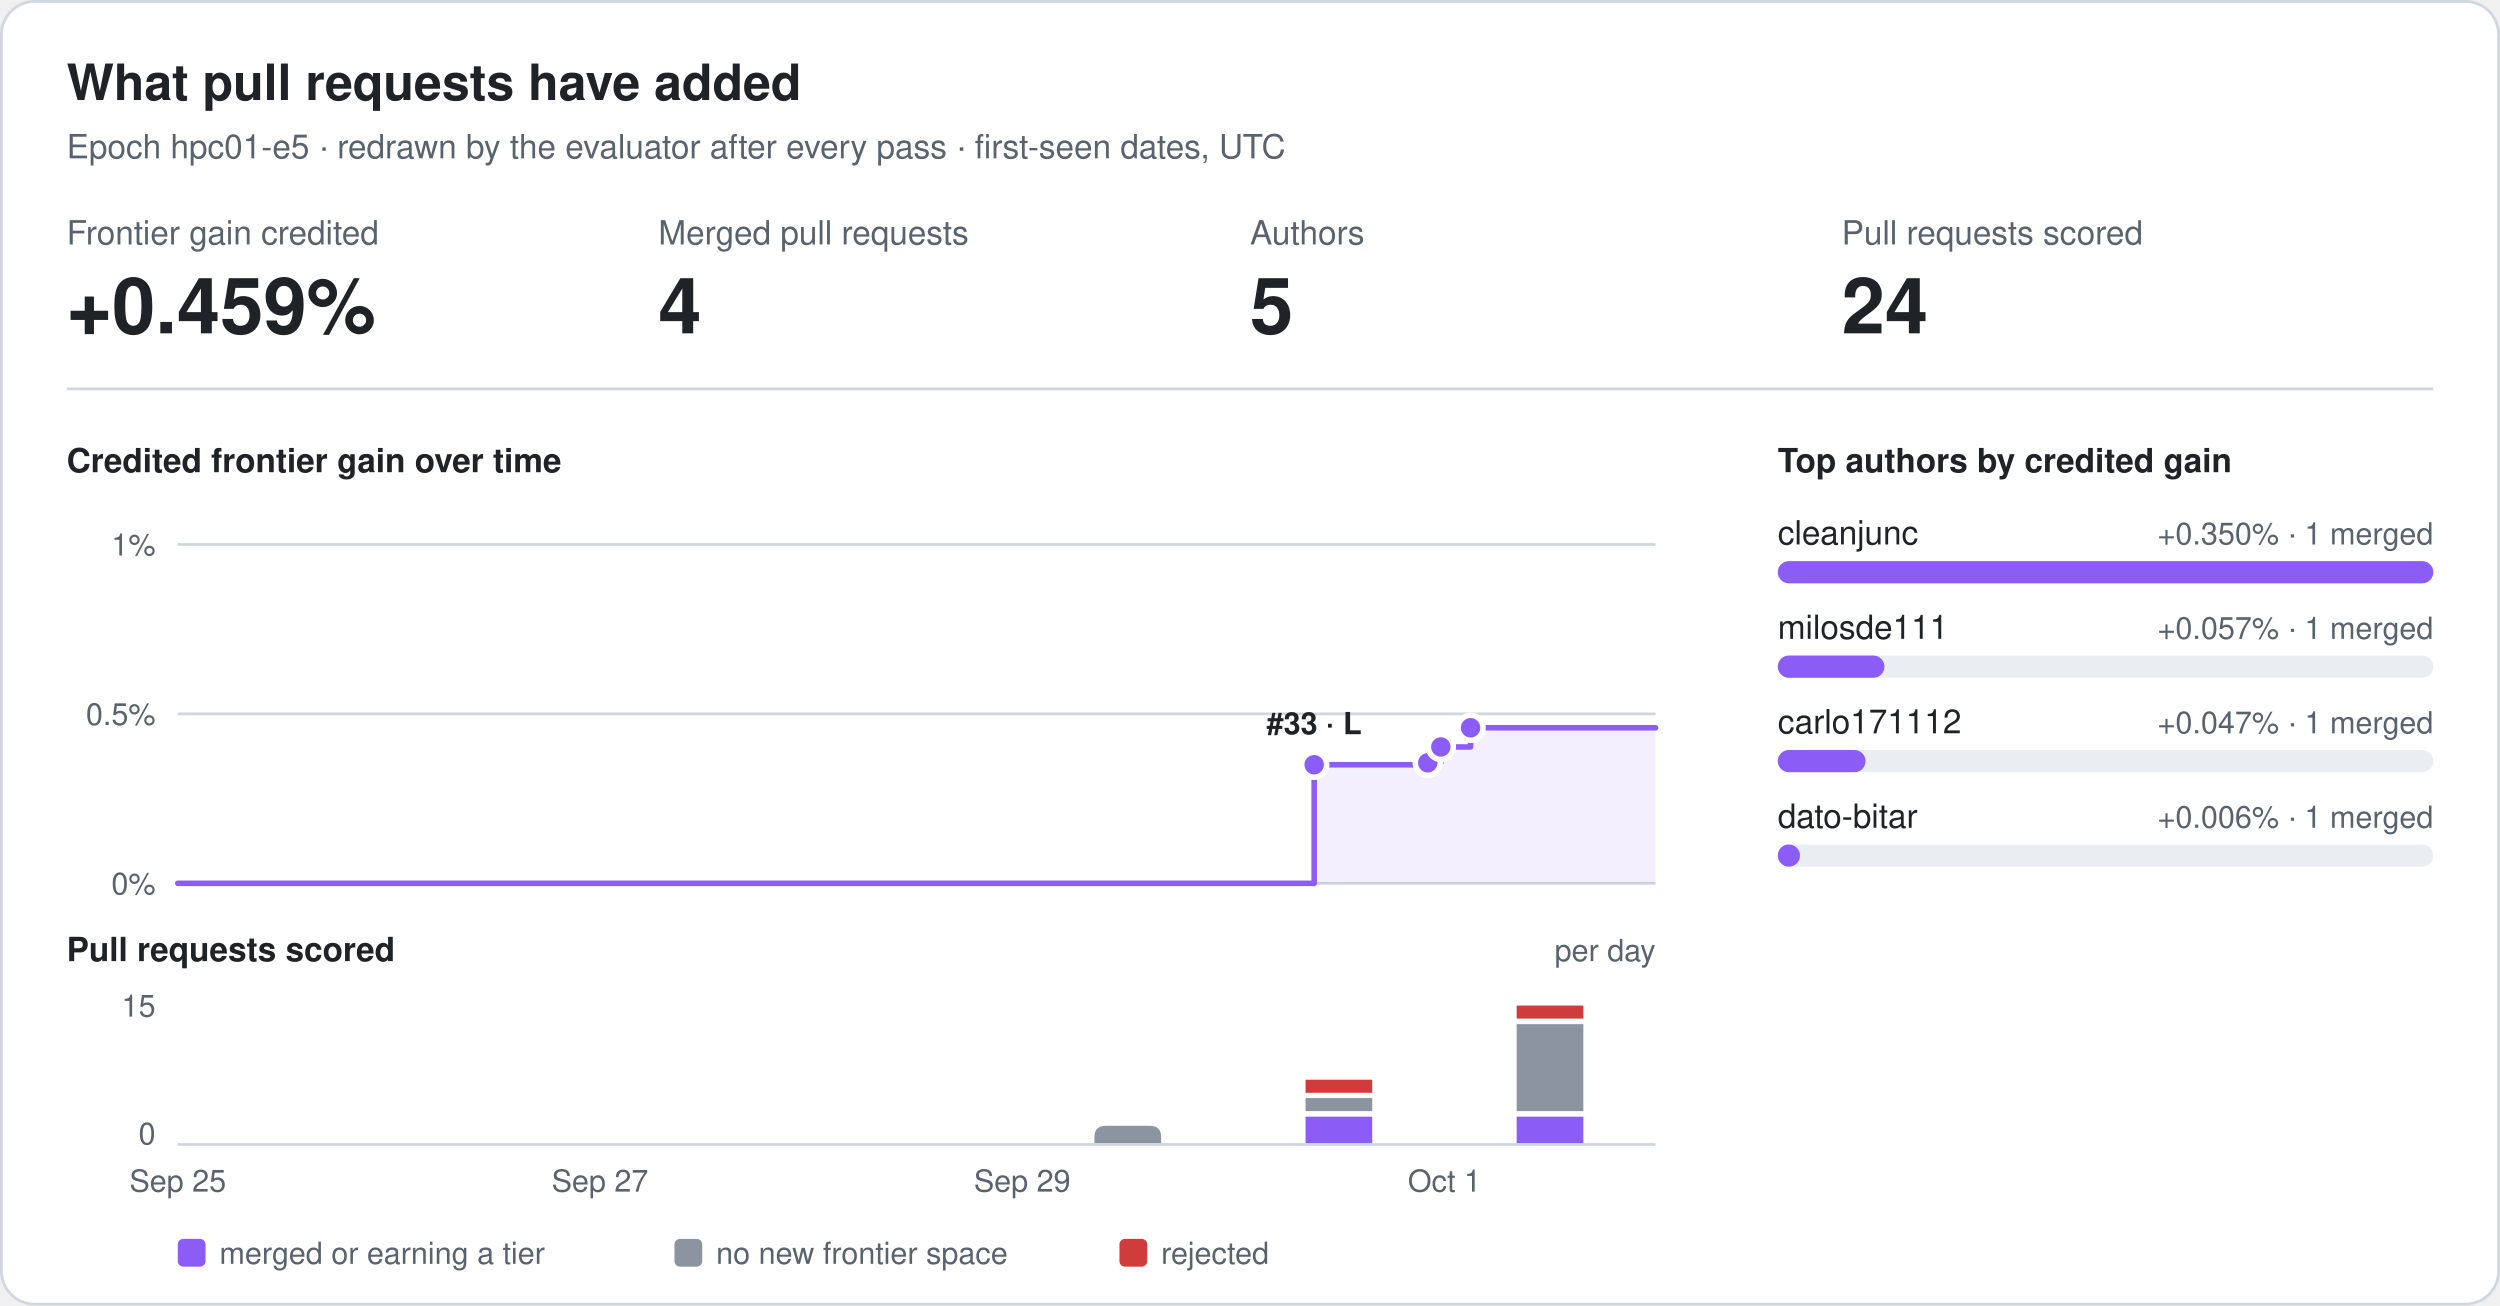
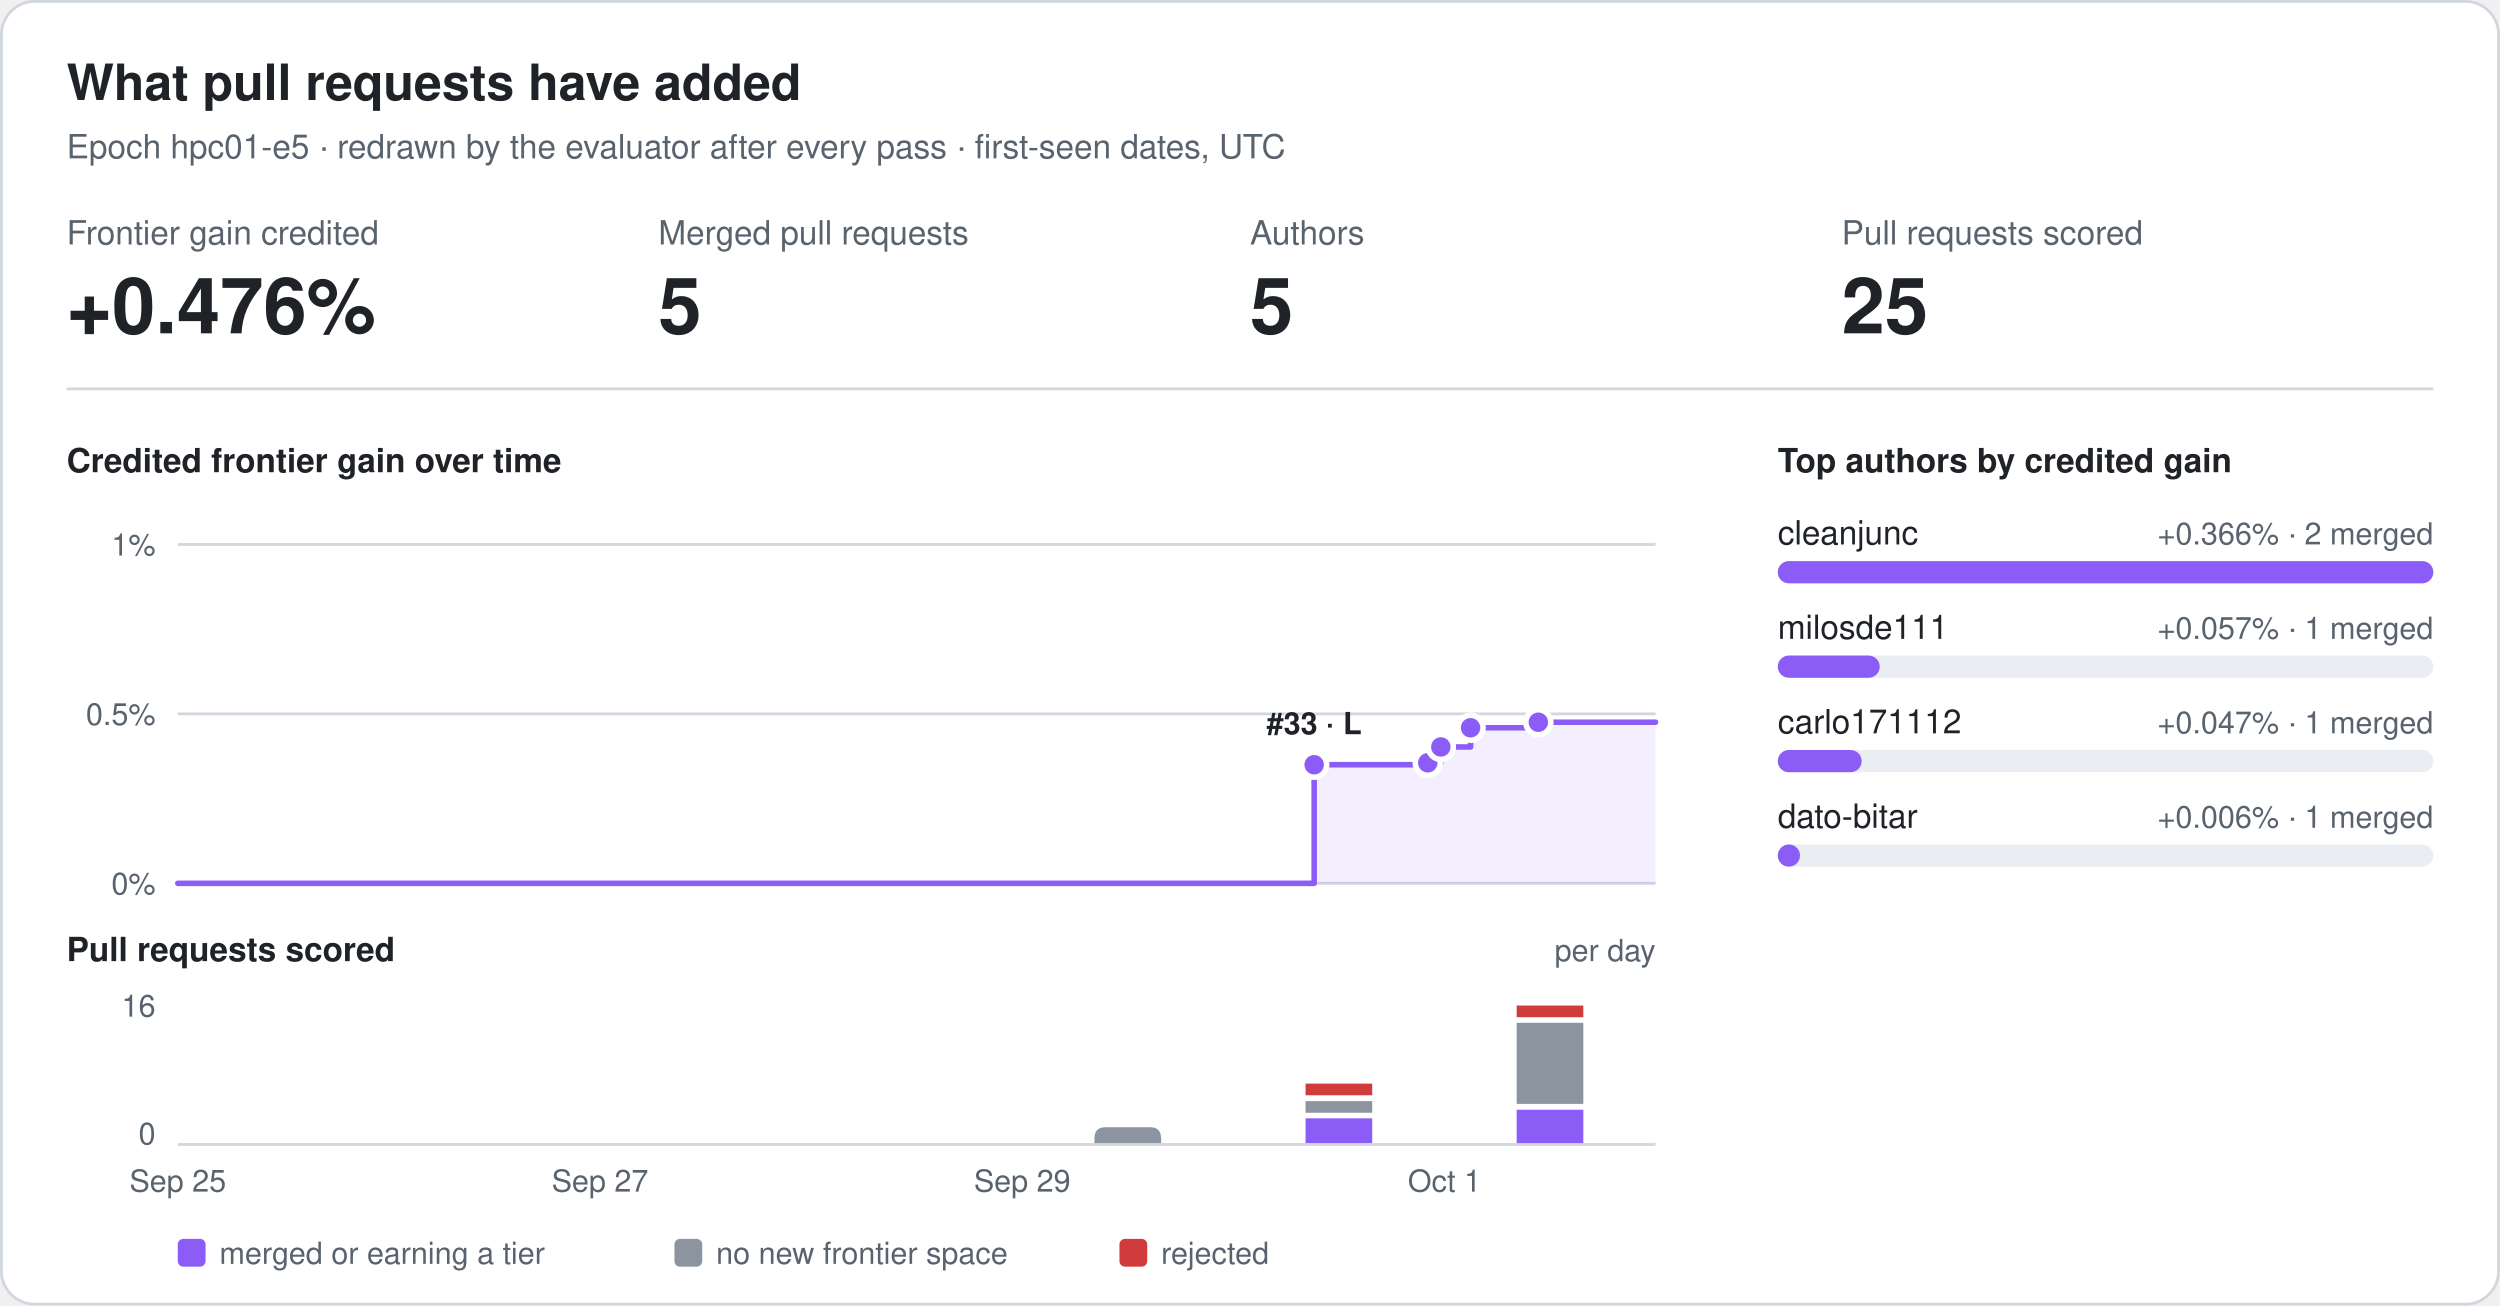
- <svg xmlns="http://www.w3.org/2000/svg" width="900" height="470" viewBox="0 0 900 470" font-family="-apple-system,BlinkMacSystemFont,'Segoe UI',Helvetica,Arial,sans-serif" role="img" aria-label="Frontier gain credited to merged pull requests: +0.459% from 4 merges, 24 pull requests scored">
+ <svg xmlns="http://www.w3.org/2000/svg" width="900" height="470" viewBox="0 0 900 470" font-family="-apple-system,BlinkMacSystemFont,'Segoe UI',Helvetica,Arial,sans-serif" role="img" aria-label="Frontier gain credited to merged pull requests: +0.476% from 5 merges, 25 pull requests scored">
  <style>
.bg{fill:#ffffff;stroke:#d0d7de}.t{fill:#1f2328}.m{fill:#59636e}.rule{stroke:#d0d7de}.ring{stroke:#ffffff}
.acc{fill:#8b5cf6}.accl{stroke:#8b5cf6}.wash{fill:#8b5cf6;fill-opacity:.1}.gry{fill:#8c959f}.rej{fill:#d03b3b}.track{fill:#eaeef2}.tk{stroke:#1f2328}
@media (prefers-color-scheme: dark){
.bg{fill:#0d1117;stroke:#30363d}.t{fill:#e6edf3}.m{fill:#9198a1}.rule{stroke:#30363d}.ring{stroke:#0d1117}
.acc{fill:#9a75f8}.accl{stroke:#9a75f8}.wash{fill:#9a75f8;fill-opacity:.14}.gry{fill:#9198a1}.rej{fill:#e5534b}.track{fill:#21262d}.tk{stroke:#e6edf3}}
</style>
  <rect class="bg" x="0.5" y="0.5" width="899" height="469" rx="12" />
  <text x="24.0" y="36.0" class="t" font-size="18" font-weight="600" text-anchor="start">What pull requests have added</text>
  <text x="24.0" y="57.0" class="m" font-size="12" font-weight="400" text-anchor="start">Epoch hpc01-e5 · redrawn by the evaluator after every pass · first-seen dates, UTC</text>
  <text x="24.0" y="88.0" class="m" font-size="12" font-weight="400" text-anchor="start">Frontier gain credited</text>
-   <text x="24.0" y="120.0" class="t" font-size="28" font-weight="600" text-anchor="start">+0.459%</text>
+   <text x="24.0" y="120.0" class="t" font-size="28" font-weight="600" text-anchor="start">+0.476%</text>
  <text x="237.0" y="88.0" class="m" font-size="12" font-weight="400" text-anchor="start">Merged pull requests</text>
-   <text x="237.0" y="120.0" class="t" font-size="28" font-weight="600" text-anchor="start">4</text>
+   <text x="237.0" y="120.0" class="t" font-size="28" font-weight="600" text-anchor="start">5</text>
  <text x="450.0" y="88.0" class="m" font-size="12" font-weight="400" text-anchor="start">Authors</text>
  <text x="450.0" y="120.0" class="t" font-size="28" font-weight="600" text-anchor="start">5</text>
  <text x="663.0" y="88.0" class="m" font-size="12" font-weight="400" text-anchor="start">Pull requests scored</text>
-   <text x="663.0" y="120.0" class="t" font-size="28" font-weight="600" text-anchor="start">24</text>
+   <text x="663.0" y="120.0" class="t" font-size="28" font-weight="600" text-anchor="start">25</text>
  <line class="rule" x1="24" x2="876" y1="140" y2="140" stroke-width="1" />
  <text x="24.0" y="170.0" class="t" font-size="12" font-weight="600" text-anchor="start">Credited frontier gain over time</text>
  <text x="24.0" y="346.0" class="t" font-size="12" font-weight="600" text-anchor="start">Pull requests scored</text>
  <line class="rule" x1="64" x2="596" y1="318.0" y2="318.0" stroke-width="1" />
  <text x="56.0" y="322.0" class="m" font-size="11" font-weight="400" text-anchor="end">0%</text>
  <line class="rule" x1="64" x2="596" y1="257.0" y2="257.0" stroke-width="1" />
  <text x="56.0" y="261.0" class="m" font-size="11" font-weight="400" text-anchor="end">0.5%</text>
  <line class="rule" x1="64" x2="596" y1="196.0" y2="196.0" stroke-width="1" />
  <text x="56.0" y="200.0" class="m" font-size="11" font-weight="400" text-anchor="end">1%</text>
-   <polygon class="wash" points="64.0,318.0 473.1,318.0 473.1,275.3 514.0,275.3 514.0,274.6 518.7,274.6 518.7,268.9 529.4,268.9 529.4,262.0 596.0,262.0 596.0,318.0" />
-   <polyline class="accl" points="64.0,318.0 473.1,318.0 473.1,275.3 514.0,275.3 514.0,274.6 518.7,274.6 518.7,268.9 529.4,268.9 529.4,262.0 596.0,262.0" fill="none" stroke-width="2" stroke-linejoin="round" stroke-linecap="round" />
+   <polygon class="wash" points="64.0,318.0 473.1,318.0 473.1,275.3 514.0,275.3 514.0,274.6 518.7,274.6 518.7,268.9 529.4,268.9 529.4,262.0 553.8,262.0 553.8,260.0 596.0,260.0 596.0,318.0" />
+   <polyline class="accl" points="64.0,318.0 473.1,318.0 473.1,275.3 514.0,275.3 514.0,274.6 518.7,274.6 518.7,268.9 529.4,268.9 529.4,262.0 553.8,262.0 553.8,260.0 596.0,260.0" fill="none" stroke-width="2" stroke-linejoin="round" stroke-linecap="round" />
  <circle class="acc ring" cx="473.1" cy="275.3" r="4.5" stroke-width="2" />
  <circle class="acc ring" cx="514.0" cy="274.6" r="4.5" stroke-width="2" />
  <circle class="acc ring" cx="518.7" cy="268.9" r="4.5" stroke-width="2" />
  <circle class="acc ring" cx="529.4" cy="262.0" r="4.5" stroke-width="2" />
+   <circle class="acc ring" cx="553.8" cy="260.0" r="4.5" stroke-width="2" />
  <text x="473.1" y="264.3" class="t" font-size="11" font-weight="600" text-anchor="middle">#33 · L</text>
-   <path class="gry" d="M394.0,412.0V409.3Q394.0,405.3 398.0,405.3H414.0Q418.0,405.3 418.0,409.3V412.0Z" />
-   <rect class="acc" x="470.0" y="402.0" width="24.0" height="10.0" />
-   <rect class="gry" x="470.0" y="395.3" width="24.0" height="4.7" />
-   <rect class="rej" x="470.0" y="388.7" width="24.0" height="4.7" />
-   <rect class="acc" x="546.0" y="402.0" width="24.0" height="10.0" />
-   <rect class="gry" x="546.0" y="368.7" width="24.0" height="31.3" />
-   <rect class="rej" x="546.0" y="362.0" width="24.0" height="4.7" />
+   <path class="gry" d="M394.0,412.0V409.8Q394.0,405.8 398.0,405.8H414.0Q418.0,405.8 418.0,409.8V412.0Z" />
+   <rect class="acc" x="470.0" y="402.6" width="24.0" height="9.4" />
+   <rect class="gry" x="470.0" y="396.4" width="24.0" height="4.2" />
+   <rect class="rej" x="470.0" y="390.1" width="24.0" height="4.2" />
+   <rect class="acc" x="546.0" y="399.5" width="24.0" height="12.5" />
+   <rect class="gry" x="546.0" y="368.2" width="24.0" height="29.2" />
+   <rect class="rej" x="546.0" y="362.0" width="24.0" height="4.2" />
  <line class="rule" x1="64" x2="596" y1="412" y2="412" stroke-width="1" />
-   <text x="56.0" y="366.0" class="m" font-size="11" font-weight="400" text-anchor="end">15</text>
+   <text x="56.0" y="366.0" class="m" font-size="11" font-weight="400" text-anchor="end">16</text>
  <text x="56.0" y="412.0" class="m" font-size="11" font-weight="400" text-anchor="end">0</text>
  <text x="596.0" y="346.0" class="m" font-size="11" font-weight="400" text-anchor="end">per day</text>
  <text x="64.0" y="429.0" class="m" font-size="11" font-weight="400" text-anchor="middle">Sep 25</text>
  <text x="216.0" y="429.0" class="m" font-size="11" font-weight="400" text-anchor="middle">Sep 27</text>
  <text x="368.0" y="429.0" class="m" font-size="11" font-weight="400" text-anchor="middle">Sep 29</text>
  <text x="520.0" y="429.0" class="m" font-size="11" font-weight="400" text-anchor="middle">Oct 1</text>
  <rect class="acc" x="64" y="446" width="10" height="10" rx="2" />
  <text x="79.0" y="455.0" class="m" font-size="11" font-weight="400" text-anchor="start">merged or earning a tier</text>
  <rect class="gry" x="242.8" y="446" width="10" height="10" rx="2" />
  <text x="257.8" y="455.0" class="m" font-size="11" font-weight="400" text-anchor="start">no new frontier space</text>
  <rect class="rej" x="403.0" y="446" width="10" height="10" rx="2" />
  <text x="418.0" y="455.0" class="m" font-size="11" font-weight="400" text-anchor="start">rejected</text>
  <text x="640.0" y="170.0" class="t" font-size="12" font-weight="600" text-anchor="start">Top authors by credited gain</text>
  <text x="640.0" y="196.0" class="t" font-size="12" font-weight="400" text-anchor="start">cleanjunc</text>
-   <text x="876.0" y="196.0" class="m" font-size="11" font-weight="400" text-anchor="end">+0.350% · 1 merged</text>
+   <text x="876.0" y="196.0" class="m" font-size="11" font-weight="400" text-anchor="end">+0.366% · 2 merged</text>
  <rect class="track" x="640" y="202" width="236" height="8" rx="4" />
  <rect class="acc" x="640" y="202" width="236.0" height="8" rx="4" />
  <text x="640.0" y="230.0" class="t" font-size="12" font-weight="400" text-anchor="start">milosde111</text>
  <text x="876.0" y="230.0" class="m" font-size="11" font-weight="400" text-anchor="end">+0.057% · 1 merged</text>
  <rect class="track" x="640" y="236" width="236" height="8" rx="4" />
-   <rect class="acc" x="640" y="236" width="38.4" height="8" rx="4" />
+   <rect class="acc" x="640" y="236" width="36.7" height="8" rx="4" />
  <text x="640.0" y="264.0" class="t" font-size="12" font-weight="400" text-anchor="start">carlo171112</text>
  <text x="876.0" y="264.0" class="m" font-size="11" font-weight="400" text-anchor="end">+0.047% · 1 merged</text>
  <rect class="track" x="640" y="270" width="236" height="8" rx="4" />
-   <rect class="acc" x="640" y="270" width="31.6" height="8" rx="4" />
+   <rect class="acc" x="640" y="270" width="30.2" height="8" rx="4" />
  <text x="640.0" y="298.0" class="t" font-size="12" font-weight="400" text-anchor="start">dato-bitar</text>
  <text x="876.0" y="298.0" class="m" font-size="11" font-weight="400" text-anchor="end">+0.006% · 1 merged</text>
  <rect class="track" x="640" y="304" width="236" height="8" rx="4" />
  <rect class="acc" x="640" y="304" width="8.0" height="8" rx="4" />
</svg>
